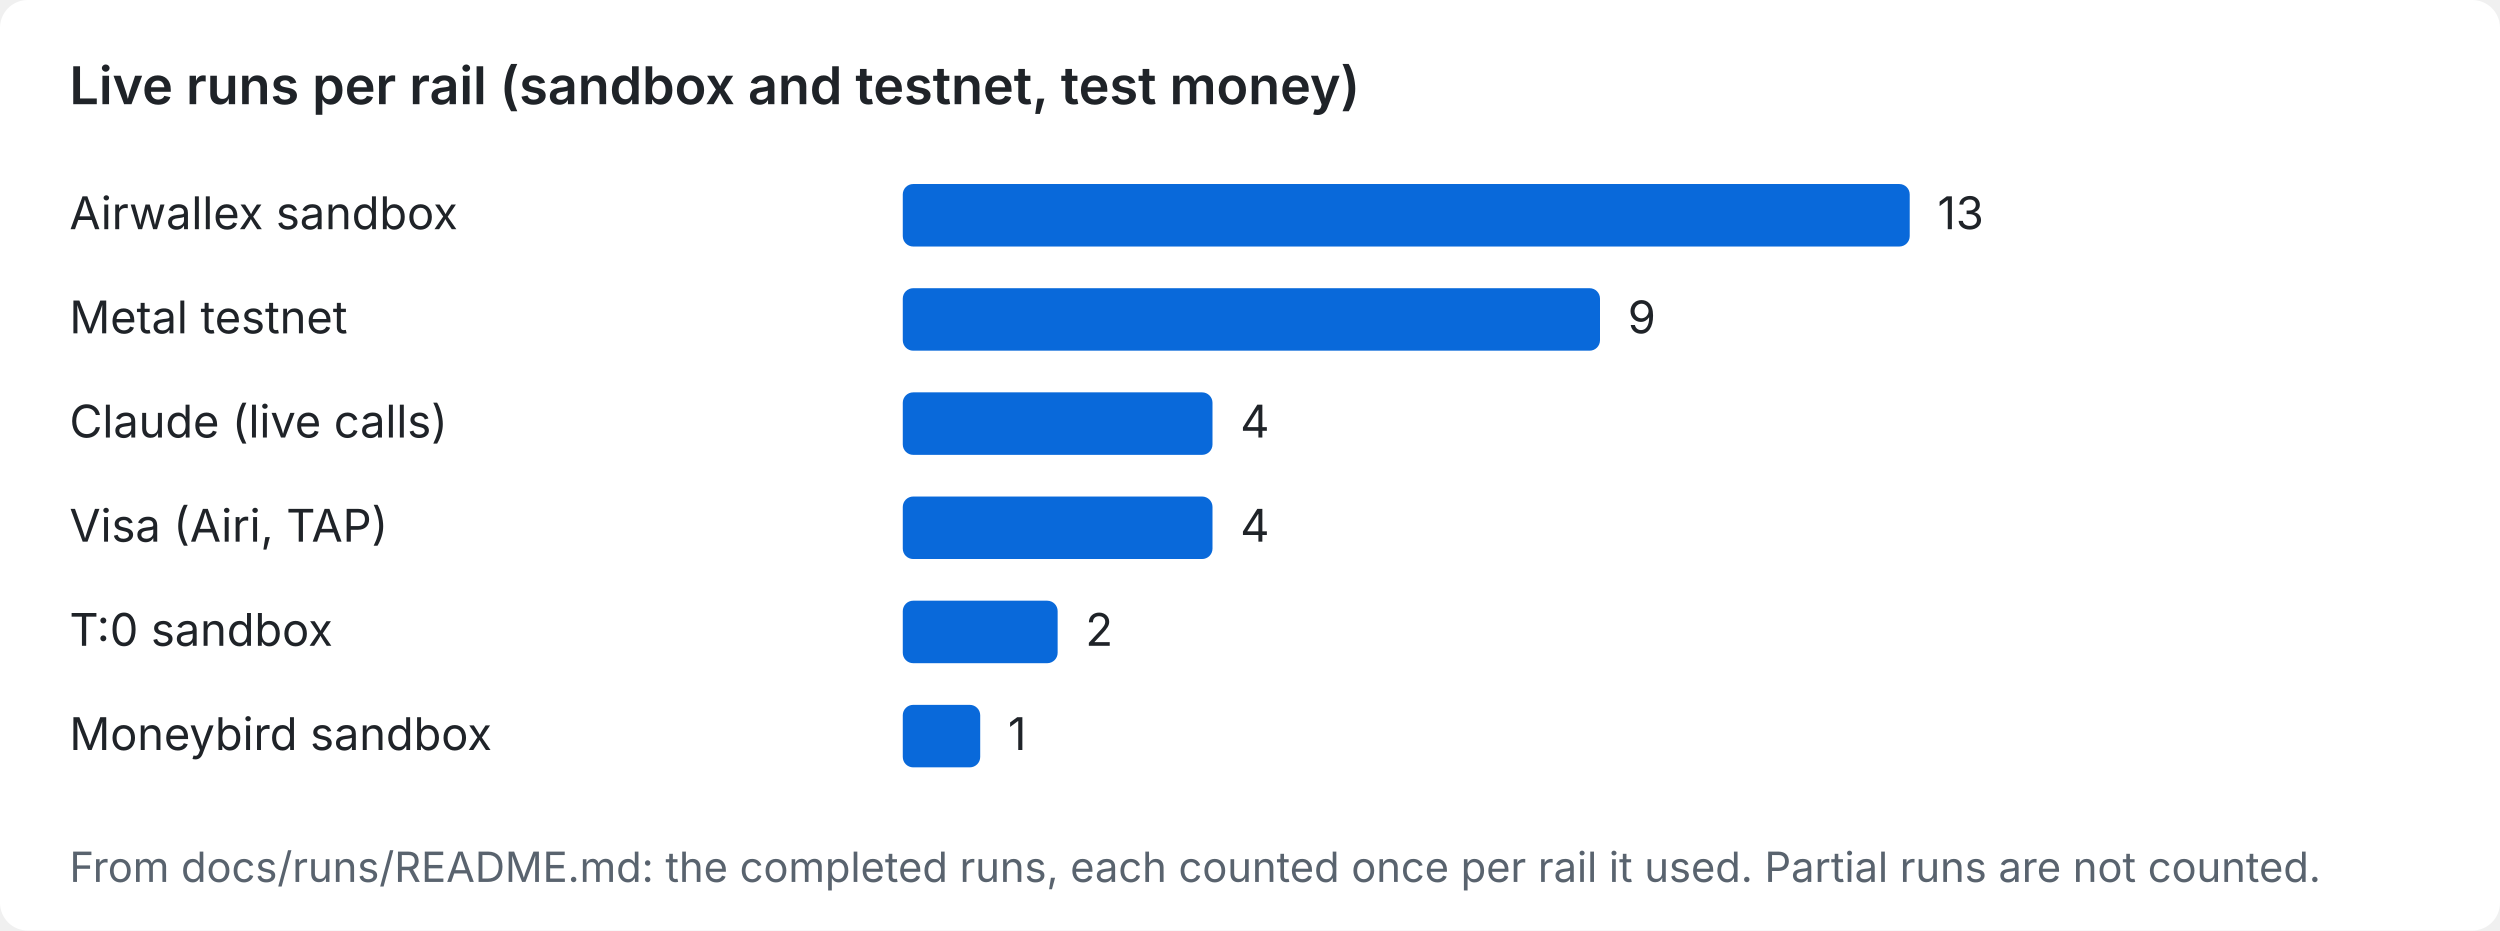
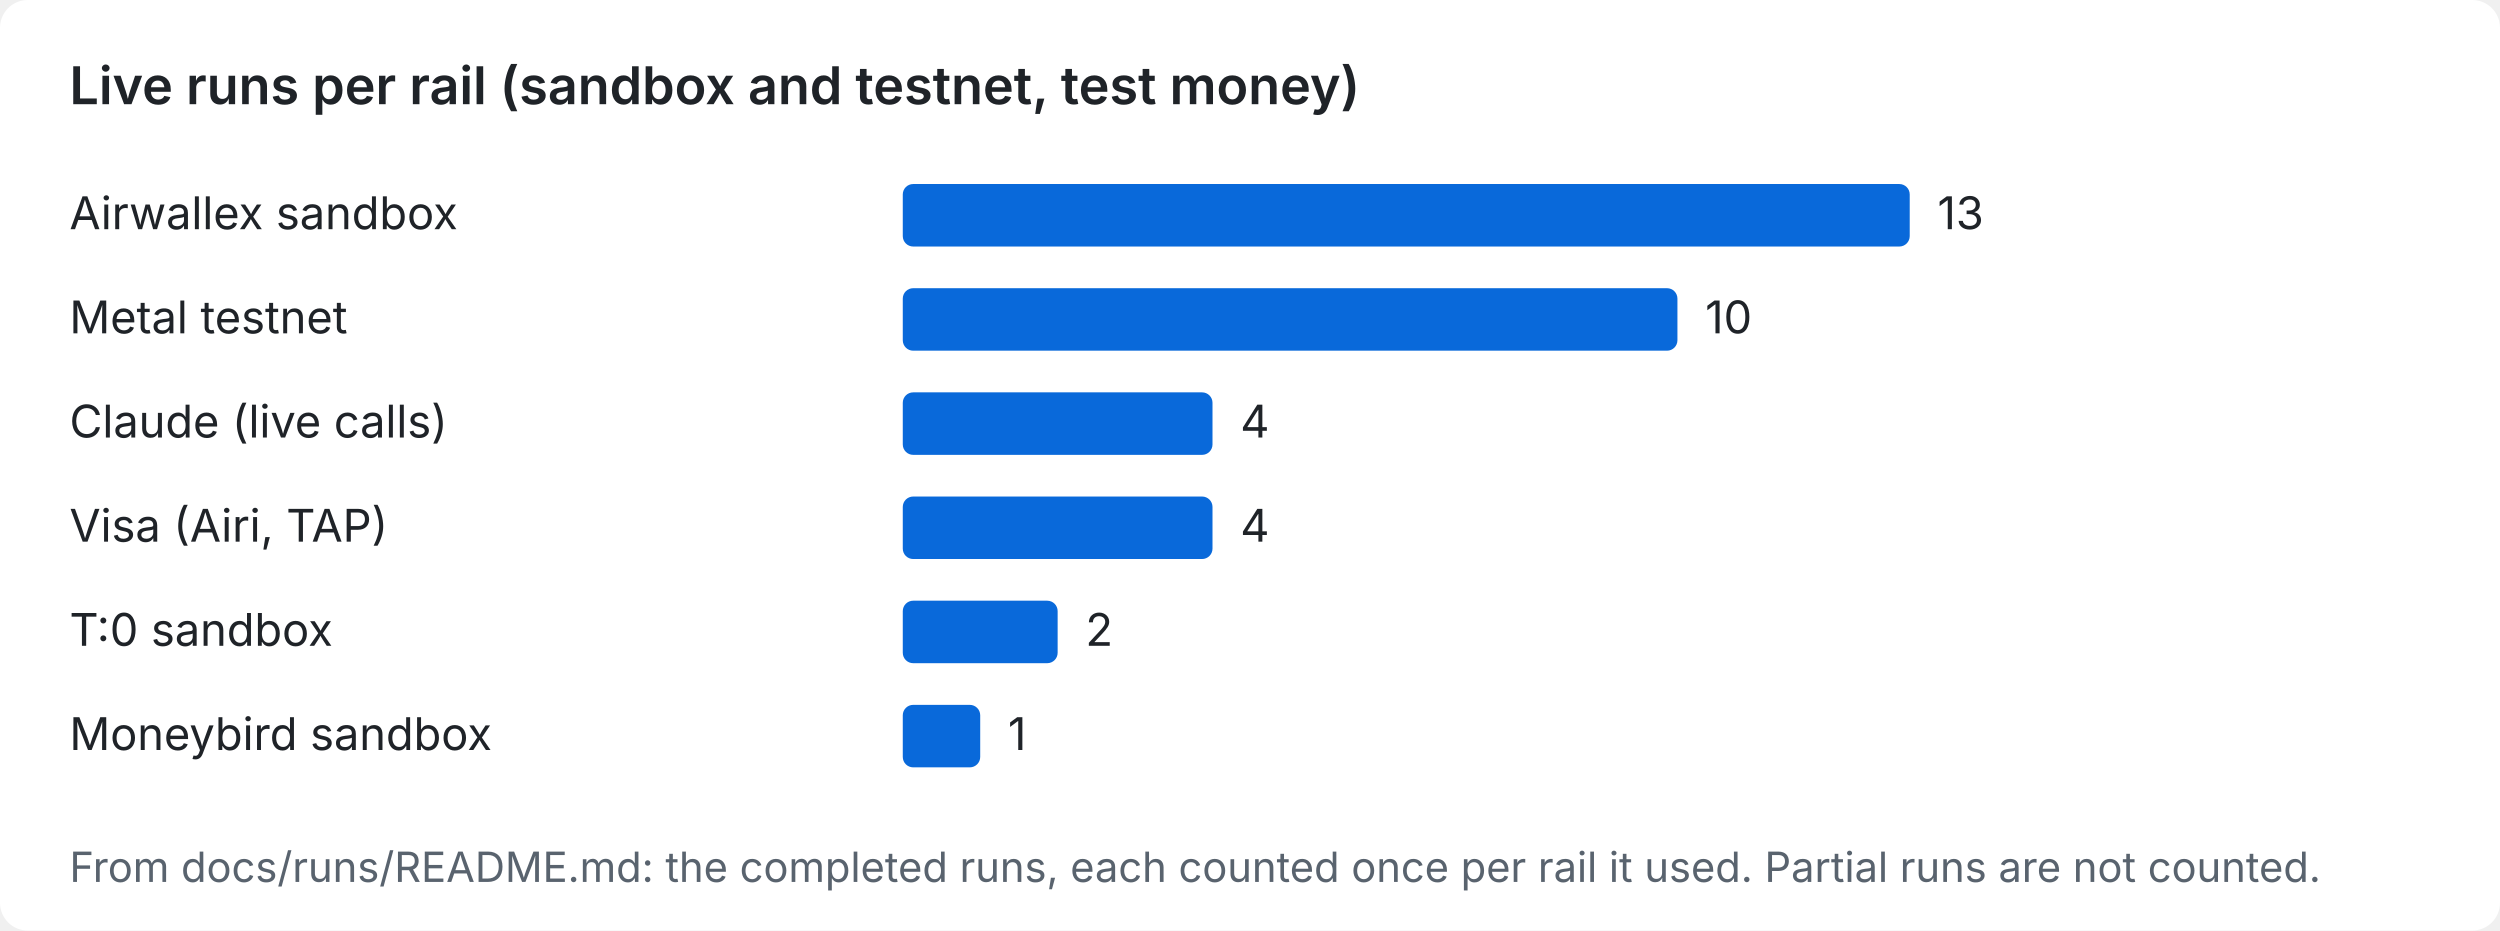
<svg xmlns="http://www.w3.org/2000/svg" width="720" height="268" viewBox="0 0 720 268" role="img" aria-label="Live runs per rail (sandbox and testnet, test money)">
  <style>
  .bg{fill:#ffffff}.t{fill:#1f2328;font:600 15px system-ui,-apple-system,Segoe UI,sans-serif}.l{fill:#1f2328;font:13px system-ui,-apple-system,Segoe UI,sans-serif}
  .s{fill:#59636e;font:12px system-ui,-apple-system,Segoe UI,sans-serif}.a{fill:#0969da}.b{fill:#bf8700}.g{stroke:#d1d9e0}.ln{stroke:#0969da;fill:none;stroke-width:2.5}
  @media (prefers-color-scheme: dark){.bg{fill:#0d1117}.t,.l{fill:#e6edf3}.s{fill:#9198a1}.a{fill:#4493f8}.b{fill:#d29922}.g{stroke:#3d444d}.ln{stroke:#4493f8}}
</style>
  <rect class="bg" width="720" height="268" rx="8" />
  <text class="t" x="20" y="30">Live runs per rail (sandbox and testnet, test money)</text>
  <text class="l" x="20" y="66">Airwallex sandbox</text>
  <rect class="a" x="260" y="53" width="290.0" height="18" rx="3" />
  <text class="l" x="558.0" y="66">13</text>
  <text class="l" x="20" y="96">Metal testnet</text>
-   <rect class="a" x="260" y="83" width="200.8" height="18" rx="3" />
-   <text class="l" x="468.8" y="96">9</text>
+   <rect class="a" x="260" y="83" width="223.1" height="18" rx="3" />
+   <text class="l" x="491.1" y="96">10</text>
  <text class="l" x="20" y="126">Claude (live calls)</text>
  <rect class="a" x="260" y="113" width="89.2" height="18" rx="3" />
  <text class="l" x="357.2" y="126">4</text>
  <text class="l" x="20" y="156">Visa (Airi, TAP)</text>
  <rect class="a" x="260" y="143" width="89.2" height="18" rx="3" />
  <text class="l" x="357.2" y="156">4</text>
  <text class="l" x="20" y="186">T:0 sandbox</text>
  <rect class="a" x="260" y="173" width="44.6" height="18" rx="3" />
  <text class="l" x="312.6" y="186">2</text>
  <text class="l" x="20" y="216">Moneybird sandbox</text>
  <rect class="a" x="260" y="203" width="22.3" height="18" rx="3" />
  <text class="l" x="290.3" y="216">1</text>
  <text class="s" x="20" y="254">From docs/runs/README.md: the completed runs, each counted once per rail it used. Partial runs are not counted.</text>
</svg>
